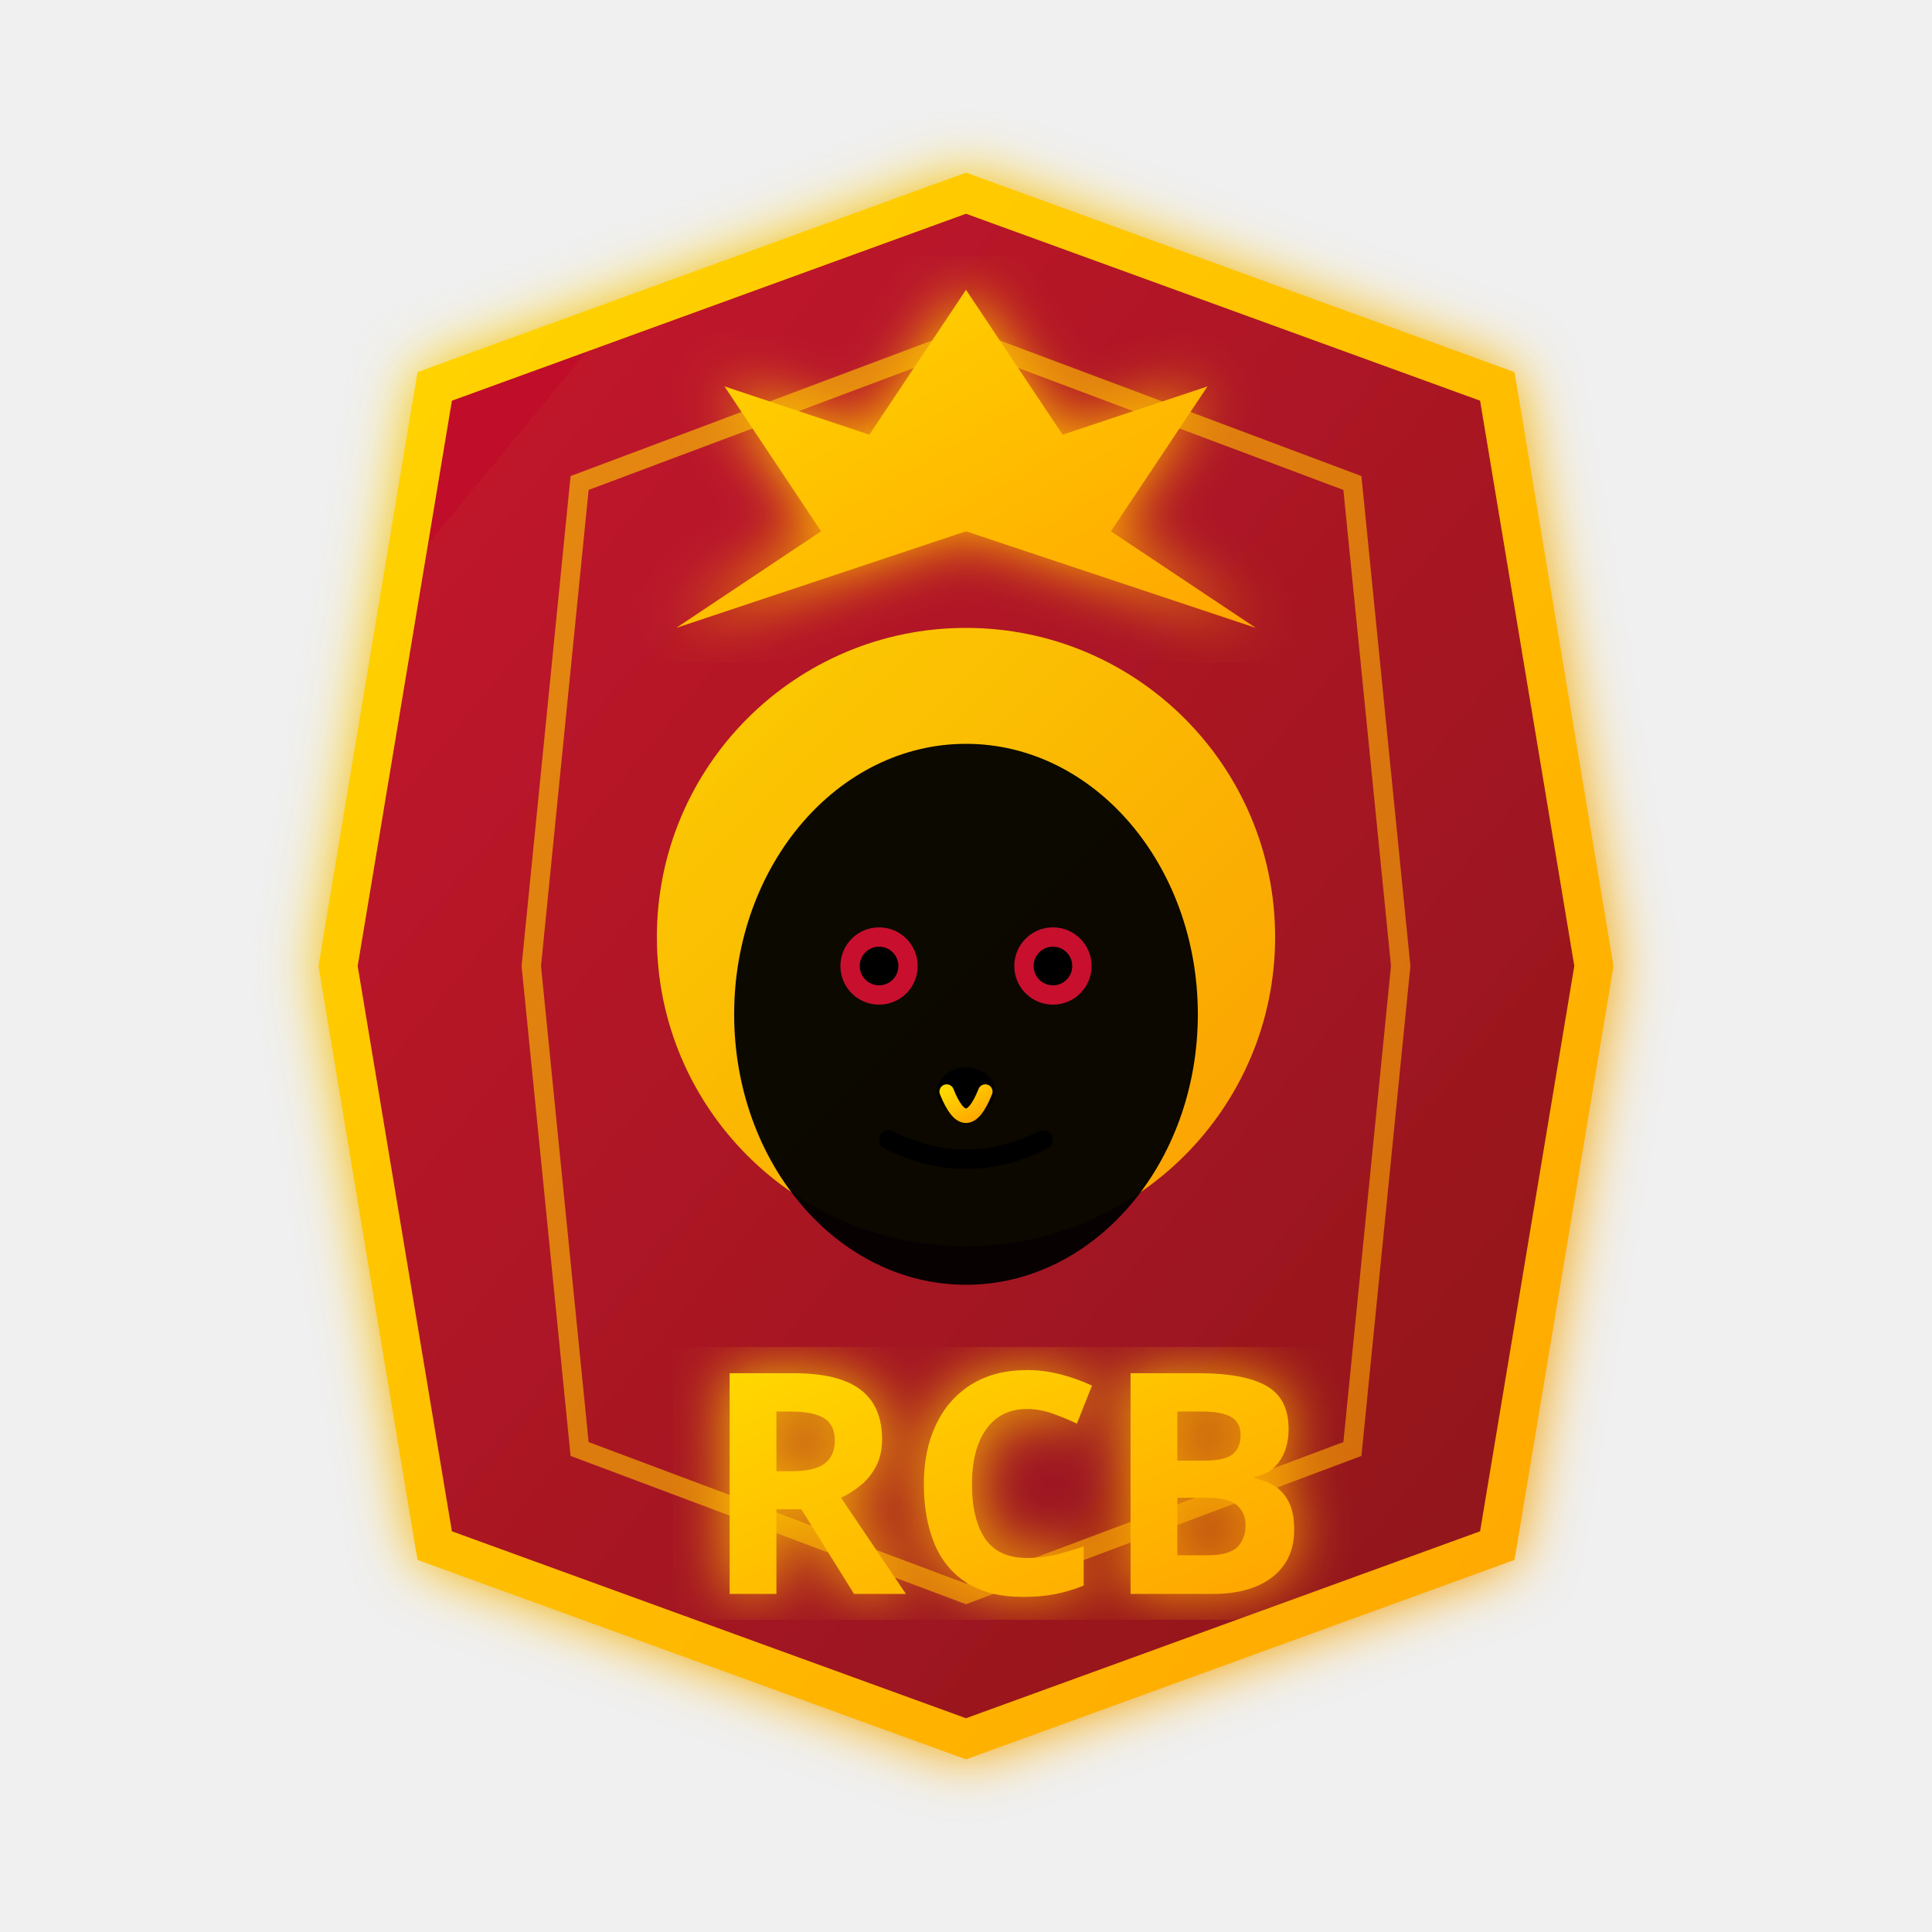
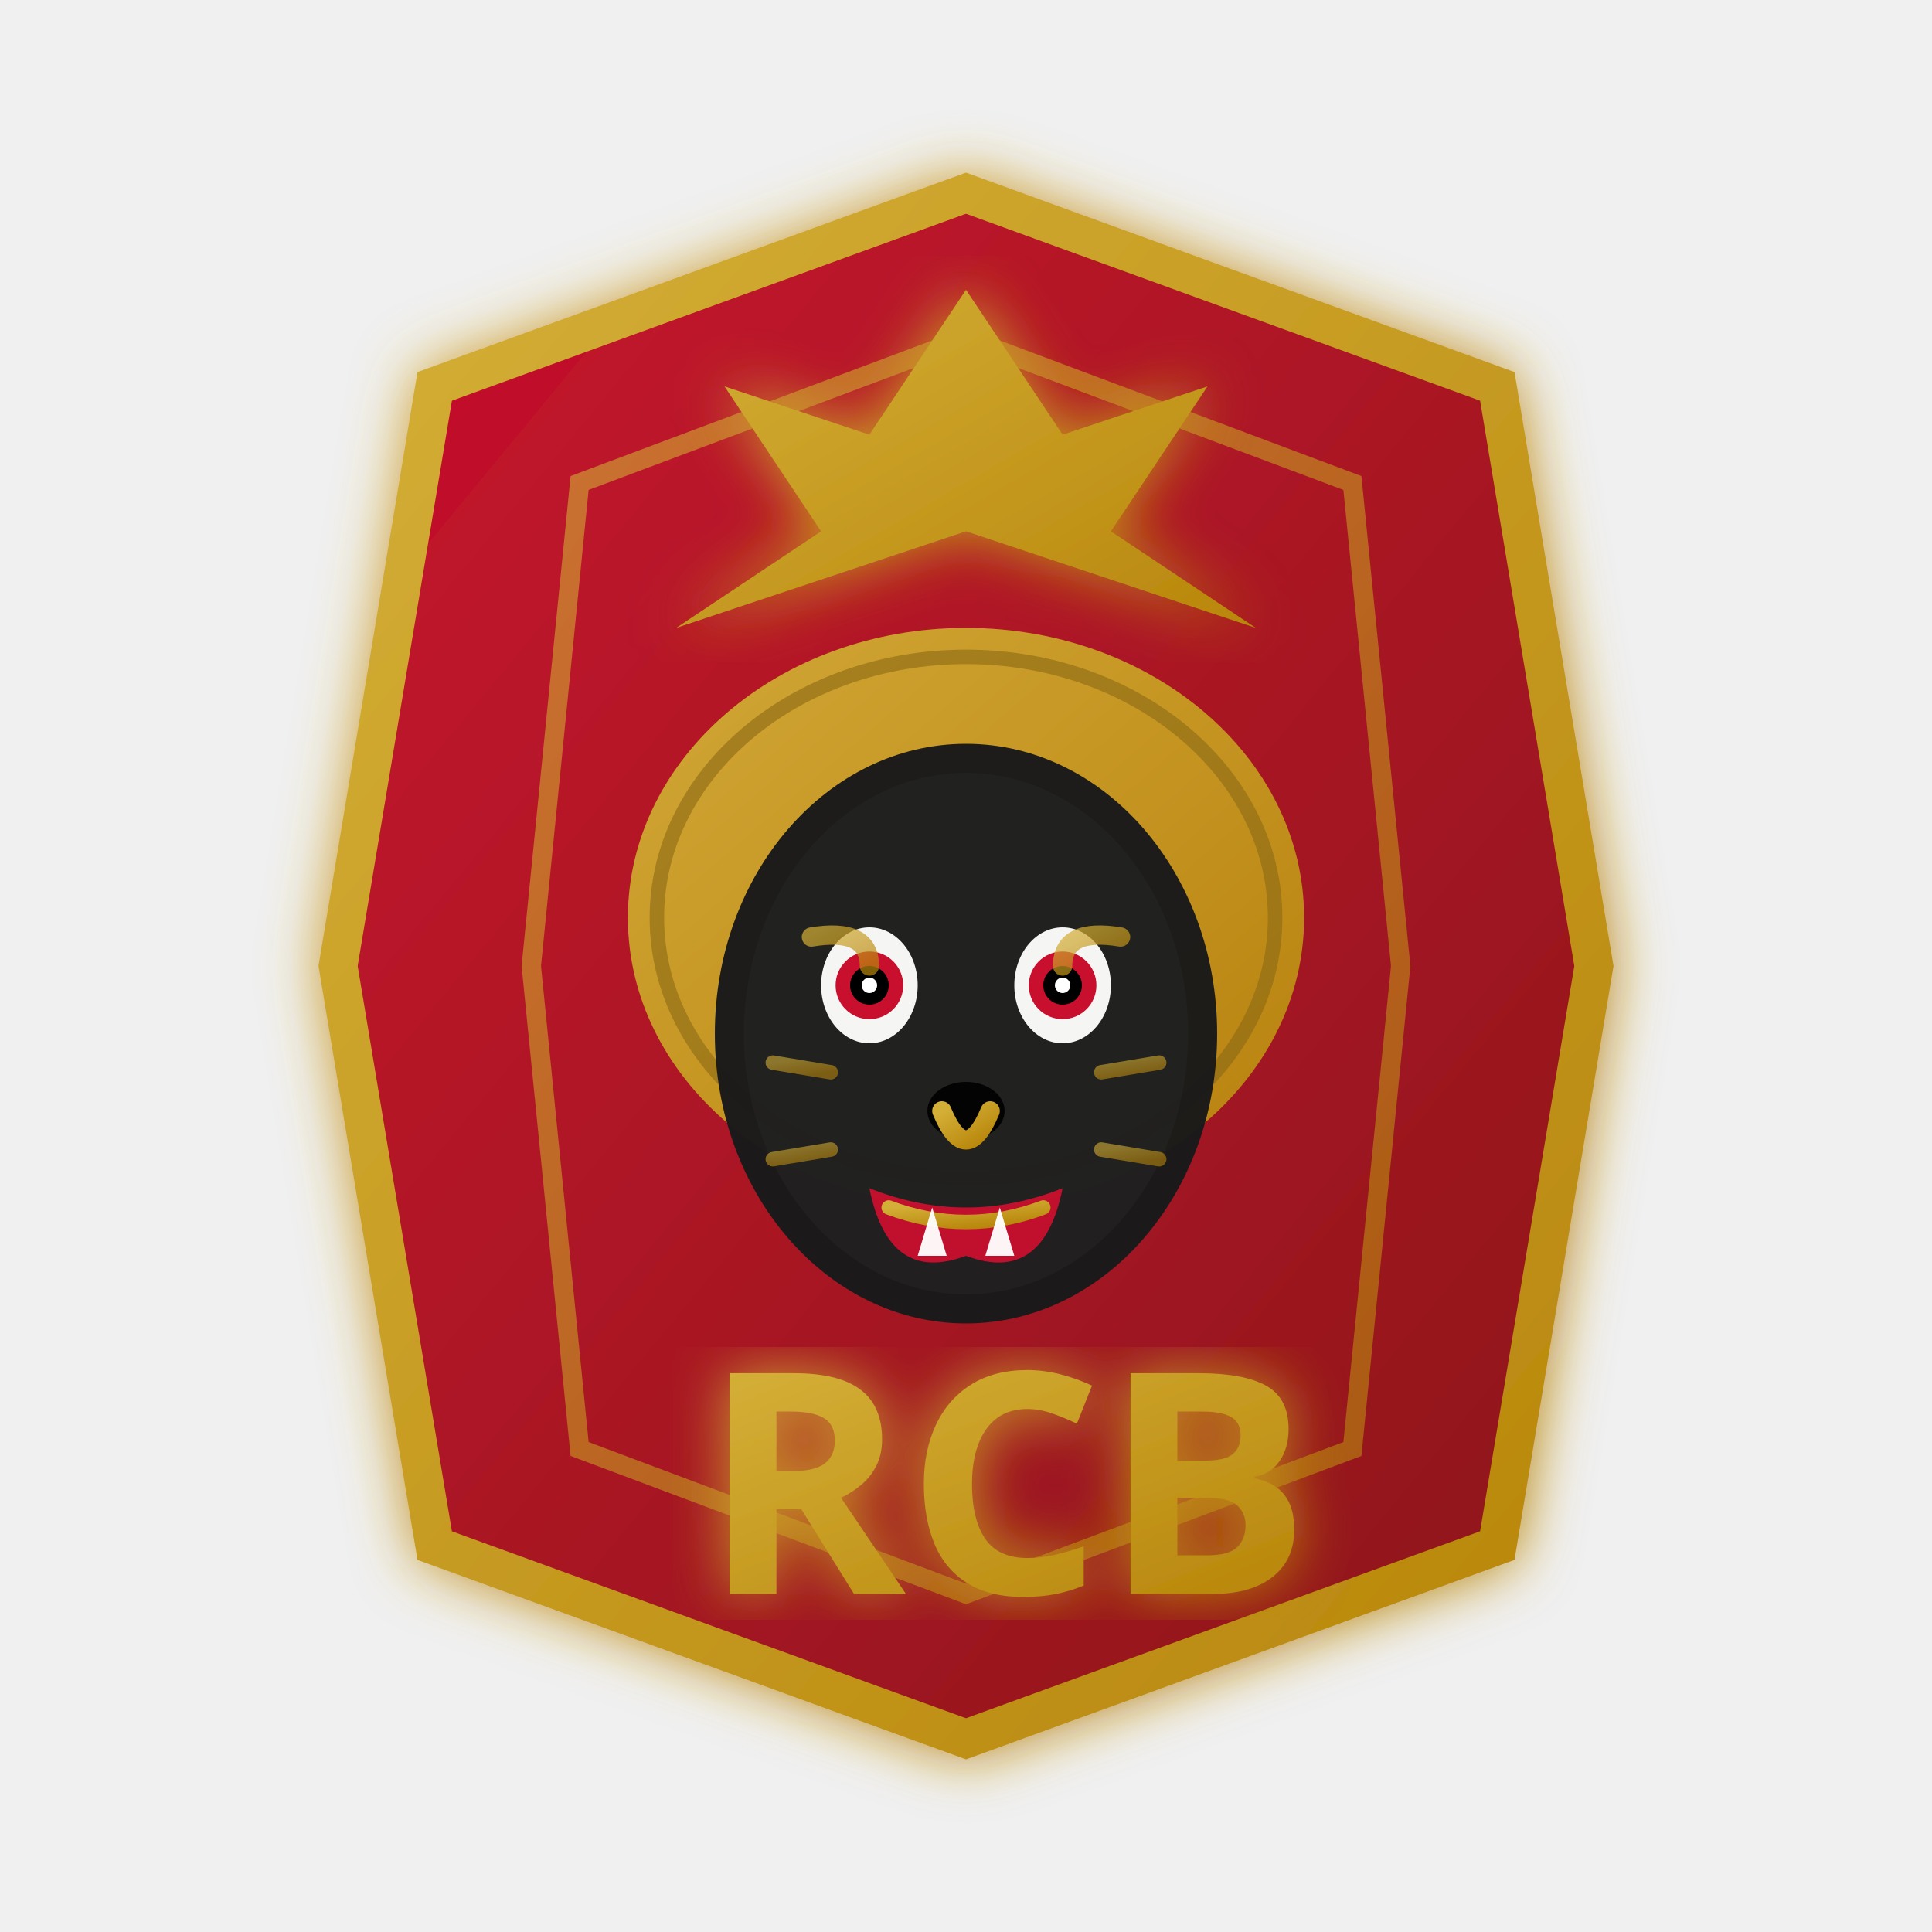
<svg xmlns="http://www.w3.org/2000/svg" viewBox="0 0 200 200">
  <defs>
    <linearGradient id="rcb-red" x1="0%" y1="0%" x2="100%" y2="100%">
      <stop offset="0%" style="stop-color:#C8102E;stop-opacity:1">
        <animate attributeName="stop-color" values="#C8102E;#D91E3A;#C8102E" dur="4s" repeatCount="indefinite" />
      </stop>
      <stop offset="100%" style="stop-color:#8B1A1A;stop-opacity:1">
        <animate attributeName="stop-color" values="#8B1A1A;#C8102E;#8B1A1A" dur="4s" repeatCount="indefinite" />
      </stop>
    </linearGradient>
    <linearGradient id="rcb-gold" x1="0%" y1="0%" x2="100%" y2="100%">
-       <stop offset="0%" style="stop-color:#FFD700;stop-opacity:1">
-         <animate attributeName="stop-color" values="#FFD700;#FFA500;#FFD700" dur="3s" repeatCount="indefinite" />
+       <stop offset="0%" style="stop-color:#D4AF37;stop-opacity:1">
+         <animate attributeName="stop-color" values="#D4AF37;#B8860B;#D4AF37" dur="3s" repeatCount="indefinite" />
      </stop>
-       <stop offset="100%" style="stop-color:#FFA500;stop-opacity:1">
-         <animate attributeName="stop-color" values="#FFA500;#FFD700;#FFA500" dur="3s" repeatCount="indefinite" />
+       <stop offset="100%" style="stop-color:#B8860B;stop-opacity:1">
+         <animate attributeName="stop-color" values="#B8860B;#D4AF37;#B8860B" dur="3s" repeatCount="indefinite" />
      </stop>
    </linearGradient>
    <filter id="glow">
      <feGaussianBlur stdDeviation="3" result="coloredBlur">
        <animate attributeName="stdDeviation" values="3;5;3" dur="2.5s" repeatCount="indefinite" />
      </feGaussianBlur>
      <feMerge>
        <feMergeNode in="coloredBlur" />
        <feMergeNode in="SourceGraphic" />
      </feMerge>
    </filter>
  </defs>
  <path d="M 100 20 L 155 40 L 165 100 L 155 160 L 100 180 L 45 160 L 35 100 L 45 40 Z" fill="url(#rcb-red)" stroke="url(#rcb-gold)" stroke-width="4" filter="url(#glow)">
    <animateTransform attributeName="transform" type="scale" values="1;1.01;1" dur="4s" repeatCount="indefinite" />
  </path>
  <path d="M 100 35 L 140 50 L 145 100 L 140 150 L 100 165 L 60 150 L 55 100 L 60 50 Z" fill="none" stroke="url(#rcb-gold)" stroke-width="2" opacity="0.6" />
  <path d="M 100 30 L 110 45 L 125 40 L 115 55 L 130 65 L 100 55 L 70 65 L 85 55 L 75 40 L 90 45 Z" fill="url(#rcb-gold)" filter="url(#glow)">
    <animateTransform attributeName="transform" type="scale" values="1;1.05;1" dur="2s" repeatCount="indefinite" />
  </path>
  <g transform="translate(100, 105)">
-     <circle cx="0" cy="-8" r="32" fill="url(#rcb-gold)" opacity="0.95" />
-     <ellipse cx="0" cy="0" rx="24" ry="28" fill="#000" opacity="0.95" />
-     <circle cx="-9" cy="-5" r="4" fill="#C8102E">
-       <animate attributeName="opacity" values="1;0.7;1" dur="3s" repeatCount="indefinite" />
+     <ellipse cx="0" cy="-10" rx="35" ry="30" fill="url(#rcb-gold)" opacity="0.95" />
+     <ellipse cx="0" cy="-10" rx="32" ry="27" fill="none" stroke="#8B6914" stroke-width="1.5" opacity="0.6" />
+     <ellipse cx="0" cy="2" rx="26" ry="30" fill="#1a1a1a" opacity="0.98" />
+     <ellipse cx="0" cy="2" rx="23" ry="27" fill="#2a2a2a" opacity="0.3" />
+     <ellipse cx="-10" cy="-3" rx="5" ry="6" fill="#FFFFFF" opacity="0.95" />
+     <circle cx="-10" cy="-3" r="3.5" fill="#C8102E">
+       <animate attributeName="opacity" values="1;0.8;1" dur="3s" repeatCount="indefinite" />
    </circle>
-     <circle cx="-9" cy="-5" r="2" fill="#000" />
-     <circle cx="9" cy="-5" r="4" fill="#C8102E">
-       <animate attributeName="opacity" values="1;0.7;1" dur="3s" repeatCount="indefinite" begin="1.5s" />
+     <circle cx="-10" cy="-3" r="2" fill="#000" />
+     <circle cx="-10" cy="-3" r="0.8" fill="#FFF" />
+     <ellipse cx="10" cy="-3" rx="5" ry="6" fill="#FFFFFF" opacity="0.95" />
+     <circle cx="10" cy="-3" r="3.5" fill="#C8102E">
+       <animate attributeName="opacity" values="1;0.8;1" dur="3s" repeatCount="indefinite" begin="1.5s" />
    </circle>
-     <circle cx="9" cy="-5" r="2" fill="#000" />
-     <ellipse cx="0" cy="8" rx="3" ry="2.5" fill="#000" />
-     <path d="M -2 8 Q 0 13 2 8" fill="none" stroke="url(#rcb-gold)" stroke-width="1.5" stroke-linecap="round" />
-     <path d="M -8 13 Q 0 17 8 13" fill="none" stroke="#000" stroke-width="2" stroke-linecap="round" />
+     <circle cx="10" cy="-3" r="2" fill="#000" />
+     <circle cx="10" cy="-3" r="0.8" fill="#FFF" />
+     <path d="M -16 -8 Q -10 -9 -10 -5" fill="none" stroke="url(#rcb-gold)" stroke-width="2" stroke-linecap="round" opacity="0.7" />
+     <path d="M 16 -8 Q 10 -9 10 -5" fill="none" stroke="url(#rcb-gold)" stroke-width="2" stroke-linecap="round" opacity="0.7" />
+     <ellipse cx="0" cy="10" rx="4" ry="3" fill="#000" opacity="0.9" />
+     <path d="M -2.5 10 Q 0 16 2.5 10" fill="none" stroke="url(#rcb-gold)" stroke-width="2" stroke-linecap="round" />
+     <path d="M -10 18 Q 0 22 10 18 Q 8 28 0 25 Q -8 28 -10 18 Z" fill="#C8102E" opacity="0.95" />
+     <path d="M -8 20 Q 0 23 8 20" fill="none" stroke="url(#rcb-gold)" stroke-width="1.5" stroke-linecap="round" />
+     <path d="M -3.5 20 L -2 25 L -5 25 Z" fill="#FFFFFF" opacity="0.95" />
+     <path d="M 3.5 20 L 2 25 L 5 25 Z" fill="#FFFFFF" opacity="0.95" />
+     <g stroke="url(#rcb-gold)" stroke-width="1.5" stroke-linecap="round" opacity="0.6">
+       <line x1="-14" y1="6" x2="-20" y2="5" />
+       <line x1="-14" y1="10" x2="-20" y2="10" />
+       <line x1="-14" y1="14" x2="-20" y2="15" />
+       <line x1="14" y1="6" x2="20" y2="5" />
+       <line x1="14" y1="10" x2="20" y2="10" />
+       <line x1="14" y1="14" x2="20" y2="15" />
+     </g>
  </g>
  <text x="100" y="165" font-family="Arial Black, sans-serif" font-size="32" font-weight="900" fill="url(#rcb-gold)" text-anchor="middle" filter="url(#glow)">
    <animate attributeName="opacity" values="1;0.9;1" dur="2s" repeatCount="indefinite" />
    RCB
  </text>
</svg>
